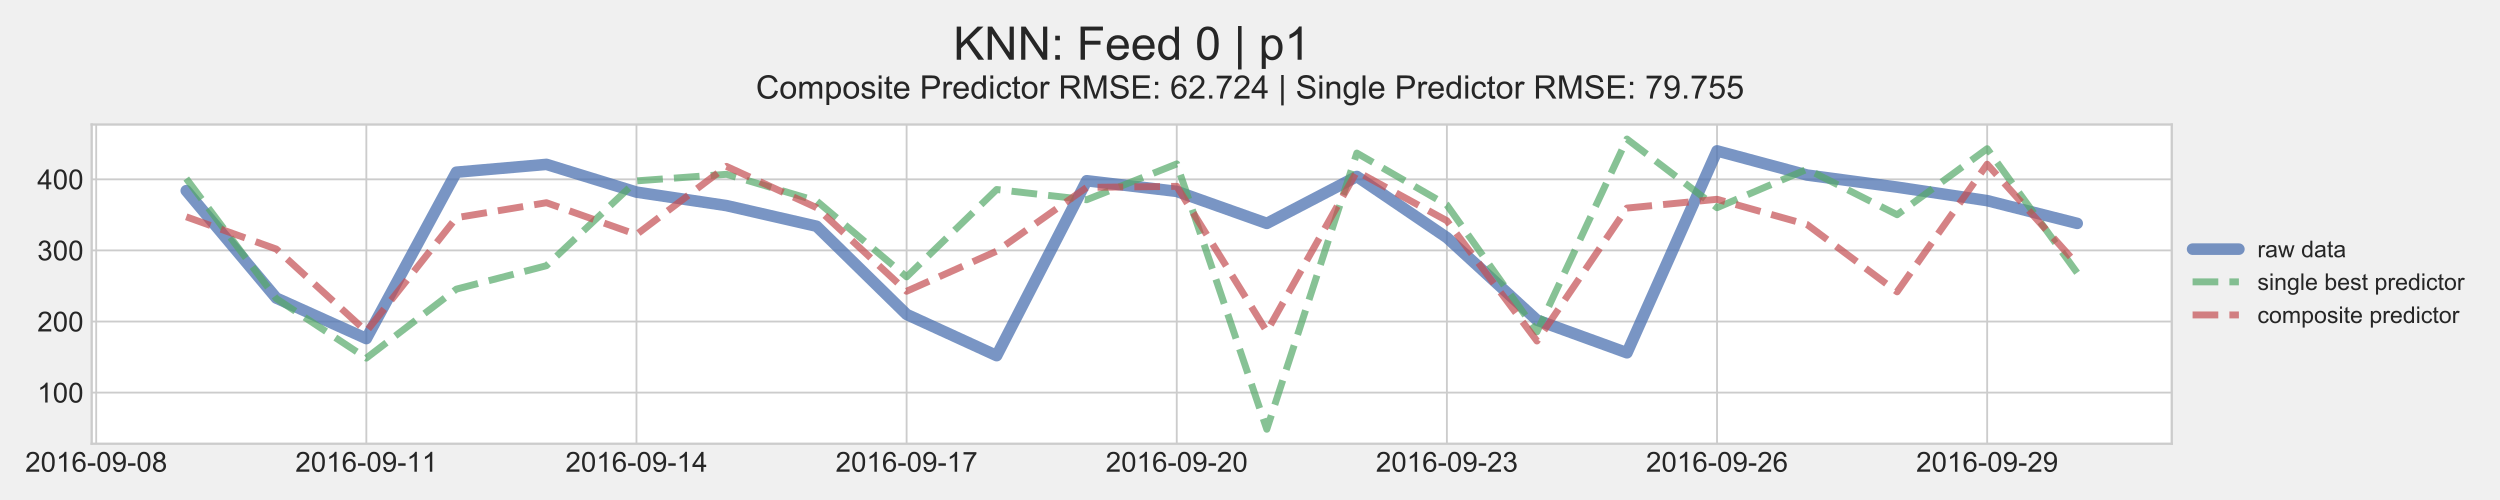
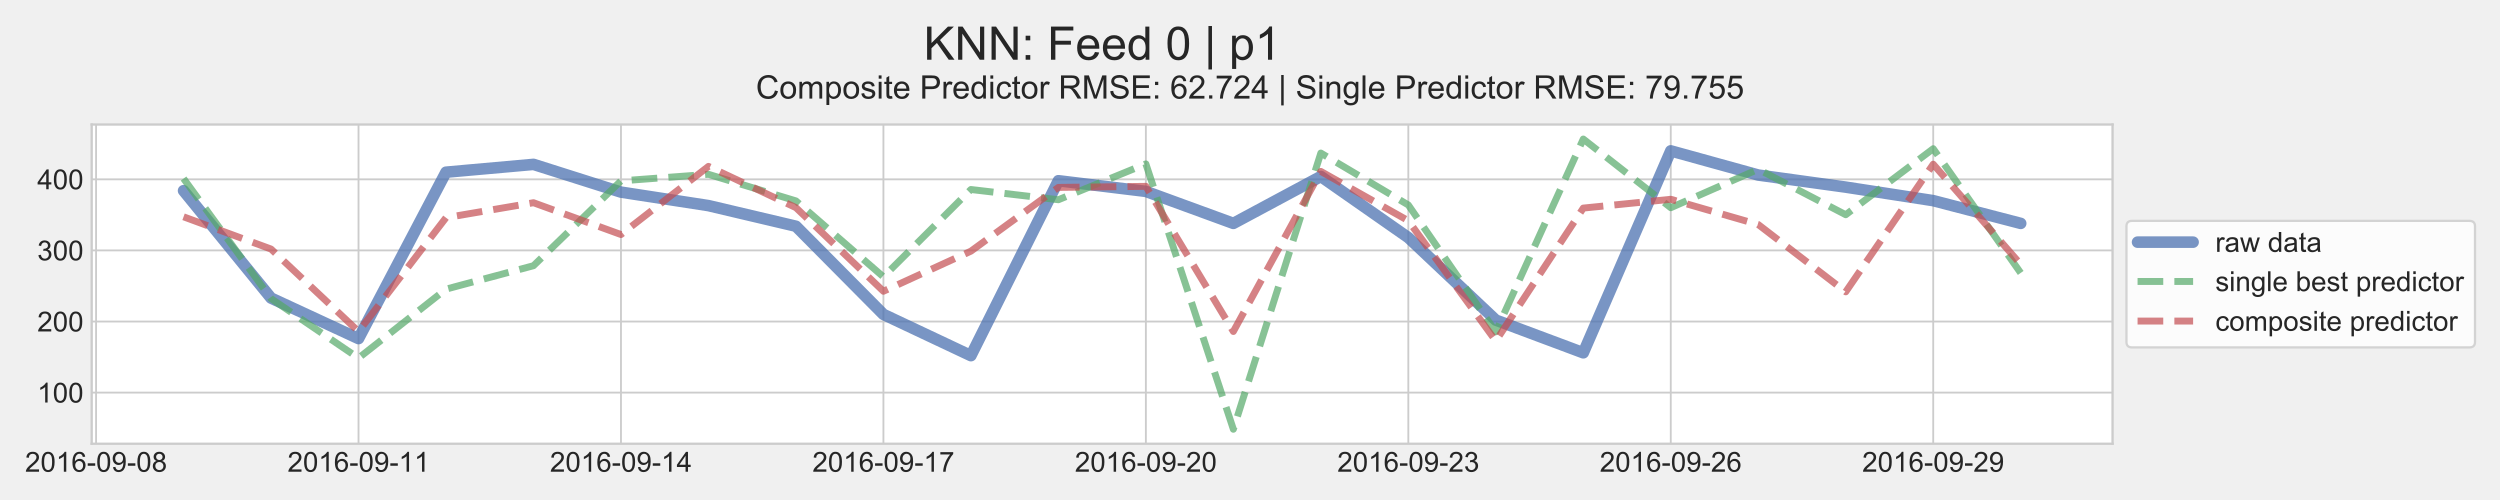
<svg xmlns="http://www.w3.org/2000/svg" xmlns:xlink="http://www.w3.org/1999/xlink" height="216pt" version="1.1" viewBox="0 0 1080 216" width="1080pt">
  <defs>
    <style type="text/css">
*{stroke-linecap:butt;stroke-linejoin:round;}
  </style>
  </defs>
  <g id="figure_1">
    <g id="patch_1">
      <path d="M 0 216  L 1080 216  L 1080 0  L 0 0  z " style="fill:none;" />
    </g>
    <g id="axes_1">
      <g id="patch_2">
-         <path d="M 39.613 191.7  L 938.2 191.7  L 938.2 53.8  L 39.613 53.8  z " style="fill:#ffffff;" />
+         <path d="M 39.613 191.7  L 912.625 191.7  L 912.625 53.8  L 39.613 53.8  z " style="fill:#ffffff;" />
      </g>
      <g id="matplotlib.axis_1">
        <g id="xtick_1">
          <g id="line2d_1">
-             <path clip-path="url(#p8dca00dce0)" d="M 41.558 191.7  L 41.558 53.8  " style="fill:none;stroke:#cccccc;stroke-linecap:round;stroke-width:0.8;" />
+             <path clip-path="url(#p9857a517c1)" d="M 41.503 191.7  L 41.503 53.8  " style="fill:none;stroke:#cccccc;stroke-linecap:round;stroke-width:0.8;" />
          </g>
          <g id="line2d_2" />
          <g id="text_1">
            <defs>
              <path d="M 50.344 8.453  L 50.344 0  L 3.031 0  Q 2.938 3.172 4.047 6.109  Q 5.859 10.938 9.828 15.625  Q 13.812 20.312 21.344 26.469  Q 33.016 36.031 37.109 41.625  Q 41.219 47.219 41.219 52.203  Q 41.219 57.422 37.469 61  Q 33.734 64.594 27.734 64.594  Q 21.391 64.594 17.578 60.781  Q 13.766 56.984 13.719 50.25  L 4.688 51.172  Q 5.609 61.281 11.656 66.578  Q 17.719 71.875 27.938 71.875  Q 38.234 71.875 44.234 66.156  Q 50.25 60.453 50.25 52  Q 50.25 47.703 48.484 43.547  Q 46.734 39.406 42.656 34.812  Q 38.578 30.219 29.109 22.219  Q 21.188 15.578 18.938 13.203  Q 16.703 10.844 15.234 8.453  z " id="ArialMT-32" />
              <path d="M 4.156 35.297  Q 4.156 48 6.766 55.734  Q 9.375 63.484 14.516 67.672  Q 19.672 71.875 27.484 71.875  Q 33.25 71.875 37.594 69.547  Q 41.938 67.234 44.766 62.859  Q 47.609 58.5 49.219 52.219  Q 50.828 45.953 50.828 35.297  Q 50.828 22.703 48.234 14.969  Q 45.656 7.234 40.5 3  Q 35.359 -1.219 27.484 -1.219  Q 17.141 -1.219 11.234 6.203  Q 4.156 15.141 4.156 35.297  z M 13.188 35.297  Q 13.188 17.672 17.312 11.828  Q 21.438 6 27.484 6  Q 33.547 6 37.672 11.859  Q 41.797 17.719 41.797 35.297  Q 41.797 52.984 37.672 58.781  Q 33.547 64.594 27.391 64.594  Q 21.344 64.594 17.719 59.469  Q 13.188 52.938 13.188 35.297  z " id="ArialMT-30" />
              <path d="M 37.25 0  L 28.469 0  L 28.469 56  Q 25.297 52.984 20.141 49.953  Q 14.984 46.922 10.891 45.406  L 10.891 53.906  Q 18.266 57.375 23.781 62.297  Q 29.297 67.234 31.594 71.875  L 37.25 71.875  z " id="ArialMT-31" />
              <path d="M 49.75 54.047  L 41.016 53.375  Q 39.844 58.547 37.703 60.891  Q 34.125 64.656 28.906 64.656  Q 24.703 64.656 21.531 62.312  Q 17.391 59.281 14.984 53.469  Q 12.594 47.656 12.5 36.922  Q 15.672 41.75 20.266 44.094  Q 24.859 46.438 29.891 46.438  Q 38.672 46.438 44.844 39.969  Q 51.031 33.5 51.031 23.25  Q 51.031 16.5 48.125 10.719  Q 45.219 4.938 40.141 1.859  Q 35.062 -1.219 28.609 -1.219  Q 17.625 -1.219 10.688 6.859  Q 3.766 14.938 3.766 33.5  Q 3.766 54.25 11.422 63.672  Q 18.109 71.875 29.438 71.875  Q 37.891 71.875 43.281 67.141  Q 48.688 62.406 49.75 54.047  z M 13.875 23.188  Q 13.875 18.656 15.797 14.5  Q 17.719 10.359 21.188 8.172  Q 24.656 6 28.469 6  Q 34.031 6 38.031 10.484  Q 42.047 14.984 42.047 22.703  Q 42.047 30.125 38.078 34.391  Q 34.125 38.672 28.125 38.672  Q 22.172 38.672 18.016 34.391  Q 13.875 30.125 13.875 23.188  z " id="ArialMT-36" />
              <path d="M 3.172 21.484  L 3.172 30.328  L 30.172 30.328  L 30.172 21.484  z " id="ArialMT-2d" />
              <path d="M 5.469 16.547  L 13.922 17.328  Q 14.984 11.375 18.016 8.688  Q 21.047 6 25.781 6  Q 29.828 6 32.875 7.859  Q 35.938 9.719 37.891 12.812  Q 39.844 15.922 41.156 21.188  Q 42.484 26.469 42.484 31.938  Q 42.484 32.516 42.438 33.688  Q 39.797 29.5 35.234 26.875  Q 30.672 24.266 25.344 24.266  Q 16.453 24.266 10.297 30.703  Q 4.156 37.156 4.156 47.703  Q 4.156 58.594 10.578 65.234  Q 17 71.875 26.656 71.875  Q 33.641 71.875 39.422 68.109  Q 45.219 64.359 48.219 57.391  Q 51.219 50.438 51.219 37.25  Q 51.219 23.531 48.234 15.406  Q 45.266 7.281 39.375 3.031  Q 33.5 -1.219 25.594 -1.219  Q 17.188 -1.219 11.859 3.438  Q 6.547 8.109 5.469 16.547  z M 41.453 48.141  Q 41.453 55.719 37.422 60.156  Q 33.406 64.594 27.734 64.594  Q 21.875 64.594 17.531 59.812  Q 13.188 55.031 13.188 47.406  Q 13.188 40.578 17.312 36.297  Q 21.438 32.031 27.484 32.031  Q 33.594 32.031 37.516 36.297  Q 41.453 40.578 41.453 48.141  z " id="ArialMT-39" />
              <path d="M 17.672 38.812  Q 12.203 40.828 9.562 44.531  Q 6.938 48.25 6.938 53.422  Q 6.938 61.234 12.547 66.547  Q 18.172 71.875 27.484 71.875  Q 36.859 71.875 42.578 66.422  Q 48.297 60.984 48.297 53.172  Q 48.297 48.188 45.672 44.5  Q 43.062 40.828 37.75 38.812  Q 44.344 36.672 47.781 31.875  Q 51.219 27.094 51.219 20.453  Q 51.219 11.281 44.719 5.031  Q 38.234 -1.219 27.641 -1.219  Q 17.047 -1.219 10.547 5.047  Q 4.047 11.328 4.047 20.703  Q 4.047 27.688 7.594 32.391  Q 11.141 37.109 17.672 38.812  z M 15.922 53.719  Q 15.922 48.641 19.188 45.406  Q 22.469 42.188 27.688 42.188  Q 32.766 42.188 36.016 45.375  Q 39.266 48.578 39.266 53.219  Q 39.266 58.062 35.906 61.359  Q 32.562 64.656 27.594 64.656  Q 22.562 64.656 19.234 61.422  Q 15.922 58.203 15.922 53.719  z M 13.094 20.656  Q 13.094 16.891 14.875 13.375  Q 16.656 9.859 20.172 7.922  Q 23.688 6 27.734 6  Q 34.031 6 38.125 10.047  Q 42.234 14.109 42.234 20.359  Q 42.234 26.703 38.016 30.859  Q 33.797 35.016 27.438 35.016  Q 21.234 35.016 17.156 30.906  Q 13.094 26.812 13.094 20.656  z " id="ArialMT-38" />
            </defs>
-             <g style="fill:#262626;" transform="translate(10.87018 203.7894)scale(0.12 -0.12)">
+             <g style="fill:#262626;" transform="translate(10.81482 203.7894)scale(0.12 -0.12)">
              <use xlink:href="#ArialMT-32" />
              <use x="55.615" xlink:href="#ArialMT-30" />
              <use x="111.23" xlink:href="#ArialMT-31" />
              <use x="166.846" xlink:href="#ArialMT-36" />
              <use x="222.461" xlink:href="#ArialMT-2d" />
              <use x="255.762" xlink:href="#ArialMT-30" />
              <use x="311.377" xlink:href="#ArialMT-39" />
              <use x="366.992" xlink:href="#ArialMT-2d" />
              <use x="400.293" xlink:href="#ArialMT-30" />
              <use x="455.908" xlink:href="#ArialMT-38" />
            </g>
          </g>
        </g>
        <g id="xtick_2">
          <g id="line2d_3">
-             <path clip-path="url(#p8dca00dce0)" d="M 158.258 191.7  L 158.258 53.8  " style="fill:none;stroke:#cccccc;stroke-linecap:round;stroke-width:0.8;" />
+             <path clip-path="url(#p9857a517c1)" d="M 154.881 191.7  L 154.881 53.8  " style="fill:none;stroke:#cccccc;stroke-linecap:round;stroke-width:0.8;" />
          </g>
          <g id="line2d_4" />
          <g id="text_2">
-             <g style="fill:#262626;" transform="translate(127.5763 203.7894)scale(0.12 -0.12)">
+             <g style="fill:#262626;" transform="translate(124.1995 203.7894)scale(0.12 -0.12)">
              <use xlink:href="#ArialMT-32" />
              <use x="55.615" xlink:href="#ArialMT-30" />
              <use x="111.23" xlink:href="#ArialMT-31" />
              <use x="166.846" xlink:href="#ArialMT-36" />
              <use x="222.461" xlink:href="#ArialMT-2d" />
              <use x="255.762" xlink:href="#ArialMT-30" />
              <use x="311.377" xlink:href="#ArialMT-39" />
              <use x="366.992" xlink:href="#ArialMT-2d" />
              <use x="400.293" xlink:href="#ArialMT-31" />
              <use x="455.799" xlink:href="#ArialMT-31" />
            </g>
          </g>
        </g>
        <g id="xtick_3">
          <g id="line2d_5">
-             <path clip-path="url(#p8dca00dce0)" d="M 274.957 191.7  L 274.957 53.8  " style="fill:none;stroke:#cccccc;stroke-linecap:round;stroke-width:0.8;" />
+             <path clip-path="url(#p9857a517c1)" d="M 268.259 191.7  L 268.259 53.8  " style="fill:none;stroke:#cccccc;stroke-linecap:round;stroke-width:0.8;" />
          </g>
          <g id="line2d_6" />
          <g id="text_3">
            <defs>
              <path d="M 32.328 0  L 32.328 17.141  L 1.266 17.141  L 1.266 25.203  L 33.938 71.578  L 41.109 71.578  L 41.109 25.203  L 50.781 25.203  L 50.781 17.141  L 41.109 17.141  L 41.109 0  z M 32.328 25.203  L 32.328 57.469  L 9.906 25.203  z " id="ArialMT-34" />
            </defs>
-             <g style="fill:#262626;" transform="translate(244.2693 203.7894)scale(0.12 -0.12)">
+             <g style="fill:#262626;" transform="translate(237.5711 203.7894)scale(0.12 -0.12)">
              <use xlink:href="#ArialMT-32" />
              <use x="55.615" xlink:href="#ArialMT-30" />
              <use x="111.23" xlink:href="#ArialMT-31" />
              <use x="166.846" xlink:href="#ArialMT-36" />
              <use x="222.461" xlink:href="#ArialMT-2d" />
              <use x="255.762" xlink:href="#ArialMT-30" />
              <use x="311.377" xlink:href="#ArialMT-39" />
              <use x="366.992" xlink:href="#ArialMT-2d" />
              <use x="400.293" xlink:href="#ArialMT-31" />
              <use x="455.908" xlink:href="#ArialMT-34" />
            </g>
          </g>
        </g>
        <g id="xtick_4">
          <g id="line2d_7">
-             <path clip-path="url(#p8dca00dce0)" d="M 391.657 191.7  L 391.657 53.8  " style="fill:none;stroke:#cccccc;stroke-linecap:round;stroke-width:0.8;" />
+             <path clip-path="url(#p9857a517c1)" d="M 381.637 191.7  L 381.637 53.8  " style="fill:none;stroke:#cccccc;stroke-linecap:round;stroke-width:0.8;" />
          </g>
          <g id="line2d_8" />
          <g id="text_4">
            <defs>
              <path d="M 4.734 62.203  L 4.734 70.656  L 51.078 70.656  L 51.078 63.812  Q 44.234 56.547 37.516 44.484  Q 30.812 32.422 27.156 19.672  Q 24.516 10.688 23.781 0  L 14.75 0  Q 14.891 8.453 18.062 20.406  Q 21.234 32.375 27.172 43.484  Q 33.109 54.594 39.797 62.203  z " id="ArialMT-37" />
            </defs>
-             <g style="fill:#262626;" transform="translate(360.9689 203.7894)scale(0.12 -0.12)">
+             <g style="fill:#262626;" transform="translate(350.9492 203.7894)scale(0.12 -0.12)">
              <use xlink:href="#ArialMT-32" />
              <use x="55.615" xlink:href="#ArialMT-30" />
              <use x="111.23" xlink:href="#ArialMT-31" />
              <use x="166.846" xlink:href="#ArialMT-36" />
              <use x="222.461" xlink:href="#ArialMT-2d" />
              <use x="255.762" xlink:href="#ArialMT-30" />
              <use x="311.377" xlink:href="#ArialMT-39" />
              <use x="366.992" xlink:href="#ArialMT-2d" />
              <use x="400.293" xlink:href="#ArialMT-31" />
              <use x="455.908" xlink:href="#ArialMT-37" />
            </g>
          </g>
        </g>
        <g id="xtick_5">
          <g id="line2d_9">
-             <path clip-path="url(#p8dca00dce0)" d="M 508.357 191.7  L 508.357 53.8  " style="fill:none;stroke:#cccccc;stroke-linecap:round;stroke-width:0.8;" />
+             <path clip-path="url(#p9857a517c1)" d="M 495.016 191.7  L 495.016 53.8  " style="fill:none;stroke:#cccccc;stroke-linecap:round;stroke-width:0.8;" />
          </g>
          <g id="line2d_10" />
          <g id="text_5">
-             <g style="fill:#262626;" transform="translate(477.6685 203.7894)scale(0.12 -0.12)">
+             <g style="fill:#262626;" transform="translate(464.3274 203.7894)scale(0.12 -0.12)">
              <use xlink:href="#ArialMT-32" />
              <use x="55.615" xlink:href="#ArialMT-30" />
              <use x="111.23" xlink:href="#ArialMT-31" />
              <use x="166.846" xlink:href="#ArialMT-36" />
              <use x="222.461" xlink:href="#ArialMT-2d" />
              <use x="255.762" xlink:href="#ArialMT-30" />
              <use x="311.377" xlink:href="#ArialMT-39" />
              <use x="366.992" xlink:href="#ArialMT-2d" />
              <use x="400.293" xlink:href="#ArialMT-32" />
              <use x="455.908" xlink:href="#ArialMT-30" />
            </g>
          </g>
        </g>
        <g id="xtick_6">
          <g id="line2d_11">
-             <path clip-path="url(#p8dca00dce0)" d="M 625.056 191.7  L 625.056 53.8  " style="fill:none;stroke:#cccccc;stroke-linecap:round;stroke-width:0.8;" />
+             <path clip-path="url(#p9857a517c1)" d="M 608.394 191.7  L 608.394 53.8  " style="fill:none;stroke:#cccccc;stroke-linecap:round;stroke-width:0.8;" />
          </g>
          <g id="line2d_12" />
          <g id="text_6">
            <defs>
              <path d="M 4.203 18.891  L 12.984 20.062  Q 14.5 12.594 18.141 9.297  Q 21.781 6 27 6  Q 33.203 6 37.469 10.297  Q 41.75 14.594 41.75 20.953  Q 41.75 27 37.797 30.922  Q 33.844 34.859 27.734 34.859  Q 25.25 34.859 21.531 33.891  L 22.516 41.609  Q 23.391 41.5 23.922 41.5  Q 29.547 41.5 34.031 44.422  Q 38.531 47.359 38.531 53.469  Q 38.531 58.297 35.25 61.469  Q 31.984 64.656 26.812 64.656  Q 21.688 64.656 18.266 61.422  Q 14.844 58.203 13.875 51.766  L 5.078 53.328  Q 6.688 62.156 12.391 67.016  Q 18.109 71.875 26.609 71.875  Q 32.469 71.875 37.391 69.359  Q 42.328 66.844 44.938 62.5  Q 47.562 58.156 47.562 53.266  Q 47.562 48.641 45.062 44.828  Q 42.578 41.016 37.703 38.766  Q 44.047 37.312 47.562 32.688  Q 51.078 28.078 51.078 21.141  Q 51.078 11.766 44.234 5.25  Q 37.406 -1.266 26.953 -1.266  Q 17.531 -1.266 11.297 4.344  Q 5.078 9.969 4.203 18.891  z " id="ArialMT-33" />
            </defs>
-             <g style="fill:#262626;" transform="translate(594.368 203.7894)scale(0.12 -0.12)">
+             <g style="fill:#262626;" transform="translate(577.7055 203.7894)scale(0.12 -0.12)">
              <use xlink:href="#ArialMT-32" />
              <use x="55.615" xlink:href="#ArialMT-30" />
              <use x="111.23" xlink:href="#ArialMT-31" />
              <use x="166.846" xlink:href="#ArialMT-36" />
              <use x="222.461" xlink:href="#ArialMT-2d" />
              <use x="255.762" xlink:href="#ArialMT-30" />
              <use x="311.377" xlink:href="#ArialMT-39" />
              <use x="366.992" xlink:href="#ArialMT-2d" />
              <use x="400.293" xlink:href="#ArialMT-32" />
              <use x="455.908" xlink:href="#ArialMT-33" />
            </g>
          </g>
        </g>
        <g id="xtick_7">
          <g id="line2d_13">
-             <path clip-path="url(#p8dca00dce0)" d="M 741.756 191.7  L 741.756 53.8  " style="fill:none;stroke:#cccccc;stroke-linecap:round;stroke-width:0.8;" />
+             <path clip-path="url(#p9857a517c1)" d="M 721.772 191.7  L 721.772 53.8  " style="fill:none;stroke:#cccccc;stroke-linecap:round;stroke-width:0.8;" />
          </g>
          <g id="line2d_14" />
          <g id="text_7">
-             <g style="fill:#262626;" transform="translate(711.0676 203.7894)scale(0.12 -0.12)">
+             <g style="fill:#262626;" transform="translate(691.0837 203.7894)scale(0.12 -0.12)">
              <use xlink:href="#ArialMT-32" />
              <use x="55.615" xlink:href="#ArialMT-30" />
              <use x="111.23" xlink:href="#ArialMT-31" />
              <use x="166.846" xlink:href="#ArialMT-36" />
              <use x="222.461" xlink:href="#ArialMT-2d" />
              <use x="255.762" xlink:href="#ArialMT-30" />
              <use x="311.377" xlink:href="#ArialMT-39" />
              <use x="366.992" xlink:href="#ArialMT-2d" />
              <use x="400.293" xlink:href="#ArialMT-32" />
              <use x="455.908" xlink:href="#ArialMT-36" />
            </g>
          </g>
        </g>
        <g id="xtick_8">
          <g id="line2d_15">
-             <path clip-path="url(#p8dca00dce0)" d="M 858.455 191.7  L 858.455 53.8  " style="fill:none;stroke:#cccccc;stroke-linecap:round;stroke-width:0.8;" />
+             <path clip-path="url(#p9857a517c1)" d="M 835.15 191.7  L 835.15 53.8  " style="fill:none;stroke:#cccccc;stroke-linecap:round;stroke-width:0.8;" />
          </g>
          <g id="line2d_16" />
          <g id="text_8">
-             <g style="fill:#262626;" transform="translate(827.7672 203.7894)scale(0.12 -0.12)">
+             <g style="fill:#262626;" transform="translate(804.4618 203.7894)scale(0.12 -0.12)">
              <use xlink:href="#ArialMT-32" />
              <use x="55.615" xlink:href="#ArialMT-30" />
              <use x="111.23" xlink:href="#ArialMT-31" />
              <use x="166.846" xlink:href="#ArialMT-36" />
              <use x="222.461" xlink:href="#ArialMT-2d" />
              <use x="255.762" xlink:href="#ArialMT-30" />
              <use x="311.377" xlink:href="#ArialMT-39" />
              <use x="366.992" xlink:href="#ArialMT-2d" />
              <use x="400.293" xlink:href="#ArialMT-32" />
              <use x="455.908" xlink:href="#ArialMT-39" />
            </g>
          </g>
        </g>
      </g>
      <g id="matplotlib.axis_2">
        <g id="ytick_1">
          <g id="line2d_17">
-             <path clip-path="url(#p8dca00dce0)" d="M 39.613 169.611  L 938.2 169.611  " style="fill:none;stroke:#cccccc;stroke-linecap:round;stroke-width:0.8;" />
+             <path clip-path="url(#p9857a517c1)" d="M 39.613 169.611  L 912.625 169.611  " style="fill:none;stroke:#cccccc;stroke-linecap:round;stroke-width:0.8;" />
          </g>
          <g id="line2d_18" />
          <g id="text_9">
            <g style="fill:#262626;" transform="translate(16.09394 173.906)scale(0.12 -0.12)">
              <use xlink:href="#ArialMT-31" />
              <use x="55.615" xlink:href="#ArialMT-30" />
              <use x="111.23" xlink:href="#ArialMT-30" />
            </g>
          </g>
        </g>
        <g id="ytick_2">
          <g id="line2d_19">
-             <path clip-path="url(#p8dca00dce0)" d="M 39.613 138.895  L 938.2 138.895  " style="fill:none;stroke:#cccccc;stroke-linecap:round;stroke-width:0.8;" />
+             <path clip-path="url(#p9857a517c1)" d="M 39.613 138.895  L 912.625 138.895  " style="fill:none;stroke:#cccccc;stroke-linecap:round;stroke-width:0.8;" />
          </g>
          <g id="line2d_20" />
          <g id="text_10">
            <g style="fill:#262626;" transform="translate(16.09394 143.1896)scale(0.12 -0.12)">
              <use xlink:href="#ArialMT-32" />
              <use x="55.615" xlink:href="#ArialMT-30" />
              <use x="111.23" xlink:href="#ArialMT-30" />
            </g>
          </g>
        </g>
        <g id="ytick_3">
          <g id="line2d_21">
-             <path clip-path="url(#p8dca00dce0)" d="M 39.613 108.178  L 938.2 108.178  " style="fill:none;stroke:#cccccc;stroke-linecap:round;stroke-width:0.8;" />
+             <path clip-path="url(#p9857a517c1)" d="M 39.613 108.178  L 912.625 108.178  " style="fill:none;stroke:#cccccc;stroke-linecap:round;stroke-width:0.8;" />
          </g>
          <g id="line2d_22" />
          <g id="text_11">
            <g style="fill:#262626;" transform="translate(16.09394 112.4731)scale(0.12 -0.12)">
              <use xlink:href="#ArialMT-33" />
              <use x="55.615" xlink:href="#ArialMT-30" />
              <use x="111.23" xlink:href="#ArialMT-30" />
            </g>
          </g>
        </g>
        <g id="ytick_4">
          <g id="line2d_23">
-             <path clip-path="url(#p8dca00dce0)" d="M 39.613 77.462  L 938.2 77.462  " style="fill:none;stroke:#cccccc;stroke-linecap:round;stroke-width:0.8;" />
+             <path clip-path="url(#p9857a517c1)" d="M 39.613 77.462  L 912.625 77.462  " style="fill:none;stroke:#cccccc;stroke-linecap:round;stroke-width:0.8;" />
          </g>
          <g id="line2d_24" />
          <g id="text_12">
            <g style="fill:#262626;" transform="translate(16.09394 81.7566)scale(0.12 -0.12)">
              <use xlink:href="#ArialMT-34" />
              <use x="55.615" xlink:href="#ArialMT-30" />
              <use x="111.23" xlink:href="#ArialMT-30" />
            </g>
          </g>
        </g>
      </g>
      <g id="line2d_25">
-         <path clip-path="url(#p8dca00dce0)" d="M 80.458 82.377  L 119.358 128.758  L 158.258 146.267  L 197.158 74.39  L 236.058 71.011  L 274.957 82.991  L 313.857 88.827  L 352.757 97.735  L 391.657 135.823  L 430.557 153.639  L 469.457 78.076  L 508.357 82.684  L 547.256 96.506  L 586.156 76.233  L 625.056 102.649  L 663.956 138.281  L 702.856 152.41  L 741.756 65.175  L 780.656 75.619  L 819.555 80.841  L 858.455 86.677  L 897.355 96.506  " style="fill:none;stroke:#4c72b0;stroke-linecap:round;stroke-opacity:0.75;stroke-width:5;" />
+         <path clip-path="url(#p9857a517c1)" d="M 79.296 82.377  L 117.088 128.758  L 154.881 146.267  L 192.674 74.39  L 230.467 71.011  L 268.259 82.991  L 306.052 88.827  L 343.845 97.735  L 381.637 135.823  L 419.43 153.639  L 457.223 78.076  L 495.016 82.684  L 532.808 96.506  L 570.601 76.233  L 608.394 102.649  L 646.186 138.281  L 683.979 152.41  L 721.772 65.175  L 759.565 75.619  L 797.357 80.841  L 835.15 86.677  L 872.943 96.506  " style="fill:none;stroke:#4c72b0;stroke-linecap:round;stroke-opacity:0.75;stroke-width:5;" />
      </g>
      <g id="line2d_26">
-         <path clip-path="url(#p8dca00dce0)" d="M 80.458 77.138  L 119.358 128.997  L 158.258 154.698  L 197.158 124.907  L 236.058 114.784  L 274.957 78.141  L 313.857 75.299  L 352.757 86.79  L 391.657 119.594  L 430.557 81.864  L 469.457 86.288  L 508.357 70.816  L 547.256 185.432  L 586.156 66.126  L 625.056 88.55  L 663.956 143.335  L 702.856 60.068  L 741.756 89.731  L 780.656 73.112  L 819.555 92.763  L 858.455 64.242  L 897.355 117.907  " style="fill:none;stroke:#55a868;stroke-dasharray:11.1,4.8;stroke-dashoffset:0;stroke-opacity:0.7;stroke-width:3;" />
+         <path clip-path="url(#p9857a517c1)" d="M 79.296 77.138  L 117.088 128.997  L 154.881 154.698  L 192.674 124.907  L 230.467 114.784  L 268.259 78.141  L 306.052 75.299  L 343.845 86.79  L 381.637 119.594  L 419.43 81.864  L 457.223 86.288  L 495.016 70.816  L 532.808 185.432  L 570.601 66.126  L 608.394 88.55  L 646.186 143.335  L 683.979 60.068  L 721.772 89.731  L 759.565 73.112  L 797.357 92.763  L 835.15 64.242  L 872.943 117.907  " style="fill:none;stroke:#55a868;stroke-dasharray:11.1,4.8;stroke-dashoffset:0;stroke-opacity:0.7;stroke-width:3;" />
      </g>
      <g id="line2d_27">
-         <path clip-path="url(#p8dca00dce0)" d="M 80.458 93.659  L 119.358 107.591  L 158.258 143.197  L 197.158 94.036  L 236.058 87.574  L 274.957 101.315  L 313.857 71.885  L 352.757 89.705  L 391.657 125.82  L 430.557 108.502  L 469.457 80.959  L 508.357 80.504  L 547.256 143.198  L 586.156 74.058  L 625.056 95.357  L 663.956 147.305  L 702.856 89.895  L 741.756 86.089  L 780.656 97.001  L 819.555 126.063  L 858.455 70.943  L 897.355 114.192  " style="fill:none;stroke:#c44e52;stroke-dasharray:11.1,4.8;stroke-dashoffset:0;stroke-opacity:0.7;stroke-width:3;" />
+         <path clip-path="url(#p9857a517c1)" d="M 79.296 93.659  L 117.088 107.591  L 154.881 143.197  L 192.674 94.036  L 230.467 87.574  L 268.259 101.315  L 306.052 71.885  L 343.845 89.705  L 381.637 125.82  L 419.43 108.502  L 457.223 80.959  L 495.016 80.504  L 532.808 143.198  L 570.601 74.058  L 608.394 95.357  L 646.186 147.305  L 683.979 89.895  L 721.772 86.089  L 759.565 97.001  L 797.357 126.063  L 835.15 70.943  L 872.943 114.192  " style="fill:none;stroke:#c44e52;stroke-dasharray:11.1,4.8;stroke-dashoffset:0;stroke-opacity:0.7;stroke-width:3;" />
      </g>
      <g id="patch_3">
        <path d="M 39.613 191.7  L 39.613 53.8  " style="fill:none;stroke:#cccccc;stroke-linecap:square;stroke-linejoin:miter;" />
      </g>
      <g id="patch_4">
-         <path d="M 938.2 191.7  L 938.2 53.8  " style="fill:none;stroke:#cccccc;stroke-linecap:square;stroke-linejoin:miter;" />
+         <path d="M 912.625 191.7  L 912.625 53.8  " style="fill:none;stroke:#cccccc;stroke-linecap:square;stroke-linejoin:miter;" />
      </g>
      <g id="patch_5">
-         <path d="M 39.613 191.7  L 938.2 191.7  " style="fill:none;stroke:#cccccc;stroke-linecap:square;stroke-linejoin:miter;" />
+         <path d="M 39.613 191.7  L 912.625 191.7  " style="fill:none;stroke:#cccccc;stroke-linecap:square;stroke-linejoin:miter;" />
      </g>
      <g id="patch_6">
-         <path d="M 39.613 53.8  L 938.2 53.8  " style="fill:none;stroke:#cccccc;stroke-linecap:square;stroke-linejoin:miter;" />
+         <path d="M 39.613 53.8  L 912.625 53.8  " style="fill:none;stroke:#cccccc;stroke-linecap:square;stroke-linejoin:miter;" />
      </g>
      <g id="text_13">
        <defs>
          <path d="M 7.328 0  L 7.328 71.578  L 16.797 71.578  L 16.797 36.078  L 52.344 71.578  L 65.188 71.578  L 35.156 42.578  L 66.5 0  L 54 0  L 28.516 36.234  L 16.797 24.812  L 16.797 0  z " id="ArialMT-4b" />
          <path d="M 7.625 0  L 7.625 71.578  L 17.328 71.578  L 54.938 15.375  L 54.938 71.578  L 64.016 71.578  L 64.016 0  L 54.297 0  L 16.703 56.25  L 16.703 0  z " id="ArialMT-4e" />
          <path d="M 9.031 41.844  L 9.031 51.859  L 19.047 51.859  L 19.047 41.844  z M 9.031 0  L 9.031 10.016  L 19.047 10.016  L 19.047 0  z " id="ArialMT-3a" />
          <path id="ArialMT-20" />
          <path d="M 8.203 0  L 8.203 71.578  L 56.5 71.578  L 56.5 63.141  L 17.672 63.141  L 17.672 40.969  L 51.266 40.969  L 51.266 32.516  L 17.672 32.516  L 17.672 0  z " id="ArialMT-46" />
          <path d="M 42.094 16.703  L 51.172 15.578  Q 49.031 7.625 43.219 3.219  Q 37.406 -1.172 28.375 -1.172  Q 17 -1.172 10.328 5.828  Q 3.656 12.844 3.656 25.484  Q 3.656 38.578 10.391 45.797  Q 17.141 53.031 27.875 53.031  Q 38.281 53.031 44.875 45.953  Q 51.469 38.875 51.469 26.031  Q 51.469 25.25 51.422 23.688  L 12.75 23.688  Q 13.234 15.141 17.578 10.594  Q 21.922 6.062 28.422 6.062  Q 33.25 6.062 36.672 8.594  Q 40.094 11.141 42.094 16.703  z M 13.234 30.906  L 42.188 30.906  Q 41.609 37.453 38.875 40.719  Q 34.672 45.797 27.984 45.797  Q 21.922 45.797 17.797 41.75  Q 13.672 37.703 13.234 30.906  z " id="ArialMT-65" />
          <path d="M 40.234 0  L 40.234 6.547  Q 35.297 -1.172 25.734 -1.172  Q 19.531 -1.172 14.328 2.25  Q 9.125 5.672 6.266 11.797  Q 3.422 17.922 3.422 25.875  Q 3.422 33.641 6 39.969  Q 8.594 46.297 13.766 49.656  Q 18.953 53.031 25.344 53.031  Q 30.031 53.031 33.688 51.047  Q 37.359 49.078 39.656 45.906  L 39.656 71.578  L 48.391 71.578  L 48.391 0  z M 12.453 25.875  Q 12.453 15.922 16.641 10.984  Q 20.844 6.062 26.562 6.062  Q 32.328 6.062 36.344 10.766  Q 40.375 15.484 40.375 25.141  Q 40.375 35.797 36.266 40.766  Q 32.172 45.75 26.172 45.75  Q 20.312 45.75 16.375 40.969  Q 12.453 36.188 12.453 25.875  z " id="ArialMT-64" />
          <path d="M 9.188 -21.047  L 9.188 72.797  L 16.844 72.797  L 16.844 -21.047  z " id="ArialMT-7c" />
          <path d="M 6.594 -19.875  L 6.594 51.859  L 14.594 51.859  L 14.594 45.125  Q 17.438 49.078 21 51.047  Q 24.562 53.031 29.641 53.031  Q 36.281 53.031 41.359 49.609  Q 46.438 46.188 49.016 39.953  Q 51.609 33.734 51.609 26.312  Q 51.609 18.359 48.75 11.984  Q 45.906 5.609 40.453 2.219  Q 35.016 -1.172 29 -1.172  Q 24.609 -1.172 21.109 0.688  Q 17.625 2.547 15.375 5.375  L 15.375 -19.875  z M 14.547 25.641  Q 14.547 15.625 18.594 10.844  Q 22.656 6.062 28.422 6.062  Q 34.281 6.062 38.453 11.016  Q 42.625 15.969 42.625 26.375  Q 42.625 36.281 38.547 41.203  Q 34.469 46.141 28.812 46.141  Q 23.188 46.141 18.859 40.891  Q 14.547 35.641 14.547 25.641  z " id="ArialMT-70" />
        </defs>
-         <g style="fill:#262626;" transform="translate(411.8301 25.8)scale(0.2 -0.2)">
+         <g style="fill:#262626;" transform="translate(399.0426 25.8)scale(0.2 -0.2)">
          <use xlink:href="#ArialMT-4b" />
          <use x="66.699" xlink:href="#ArialMT-4e" />
          <use x="138.916" xlink:href="#ArialMT-4e" />
          <use x="211.133" xlink:href="#ArialMT-3a" />
          <use x="238.916" xlink:href="#ArialMT-20" />
          <use x="266.699" xlink:href="#ArialMT-46" />
          <use x="327.783" xlink:href="#ArialMT-65" />
          <use x="383.398" xlink:href="#ArialMT-65" />
          <use x="439.014" xlink:href="#ArialMT-64" />
          <use x="494.629" xlink:href="#ArialMT-20" />
          <use x="522.412" xlink:href="#ArialMT-30" />
          <use x="578.027" xlink:href="#ArialMT-20" />
          <use x="605.811" xlink:href="#ArialMT-7c" />
          <use x="631.787" xlink:href="#ArialMT-20" />
          <use x="659.57" xlink:href="#ArialMT-70" />
          <use x="715.186" xlink:href="#ArialMT-31" />
        </g>
      </g>
      <g id="legend_1">
+         <g id="patch_7">
+           <path d="M 921.025 150.082  L 1066.808 150.082  Q 1069.208 150.082 1069.208 147.682  L 1069.208 97.818  Q 1069.208 95.418 1066.808 95.418  L 921.025 95.418  Q 918.625 95.418 918.625 97.818  L 918.625 147.682  Q 918.625 150.082 921.025 150.082  z " style="fill:#ffffff;opacity:0.8;stroke:#cccccc;stroke-linejoin:miter;" />
+         </g>
        <g id="line2d_28">
-           <path d="M 947.2 107.631  L 967.2 107.631  " style="fill:none;stroke:#4c72b0;stroke-linecap:round;stroke-opacity:0.75;stroke-width:5;" />
+           <path d="M 923.425 104.608  L 947.425 104.608  " style="fill:none;stroke:#4c72b0;stroke-linecap:round;stroke-opacity:0.75;stroke-width:5;" />
        </g>
        <g id="line2d_29" />
        <g id="text_14">
          <defs>
            <path d="M 6.5 0  L 6.5 51.859  L 14.406 51.859  L 14.406 44  Q 17.438 49.516 20 51.266  Q 22.562 53.031 25.641 53.031  Q 30.078 53.031 34.672 50.203  L 31.641 42.047  Q 28.422 43.953 25.203 43.953  Q 22.312 43.953 20.016 42.219  Q 17.719 40.484 16.75 37.406  Q 15.281 32.719 15.281 27.156  L 15.281 0  z " id="ArialMT-72" />
            <path d="M 40.438 6.391  Q 35.547 2.25 31.031 0.531  Q 26.516 -1.172 21.344 -1.172  Q 12.797 -1.172 8.203 3  Q 3.609 7.172 3.609 13.672  Q 3.609 17.484 5.344 20.625  Q 7.078 23.781 9.891 25.688  Q 12.703 27.594 16.219 28.562  Q 18.797 29.25 24.031 29.891  Q 34.672 31.156 39.703 32.906  Q 39.75 34.719 39.75 35.203  Q 39.75 40.578 37.25 42.781  Q 33.891 45.75 27.25 45.75  Q 21.047 45.75 18.094 43.578  Q 15.141 41.406 13.719 35.891  L 5.125 37.062  Q 6.297 42.578 8.984 45.969  Q 11.672 49.359 16.75 51.188  Q 21.828 53.031 28.516 53.031  Q 35.156 53.031 39.297 51.469  Q 43.453 49.906 45.406 47.531  Q 47.359 45.172 48.141 41.547  Q 48.578 39.312 48.578 33.453  L 48.578 21.734  Q 48.578 9.469 49.141 6.219  Q 49.703 2.984 51.375 0  L 42.188 0  Q 40.828 2.734 40.438 6.391  z M 39.703 26.031  Q 34.906 24.078 25.344 22.703  Q 19.922 21.922 17.672 20.938  Q 15.438 19.969 14.203 18.094  Q 12.984 16.219 12.984 13.922  Q 12.984 10.406 15.641 8.062  Q 18.312 5.719 23.438 5.719  Q 28.516 5.719 32.469 7.938  Q 36.422 10.156 38.281 14.016  Q 39.703 17 39.703 22.797  z " id="ArialMT-61" />
            <path d="M 16.156 0  L 0.297 51.859  L 9.375 51.859  L 17.625 21.922  L 20.703 10.797  Q 20.906 11.625 23.391 21.484  L 31.641 51.859  L 40.672 51.859  L 48.438 21.781  L 51.031 11.859  L 54 21.875  L 62.891 51.859  L 71.438 51.859  L 55.219 0  L 46.094 0  L 37.844 31.062  L 35.844 39.891  L 25.344 0  z " id="ArialMT-77" />
            <path d="M 25.781 7.859  L 27.047 0.094  Q 23.344 -0.688 20.406 -0.688  Q 15.625 -0.688 12.984 0.828  Q 10.359 2.344 9.281 4.812  Q 8.203 7.281 8.203 15.188  L 8.203 45.016  L 1.766 45.016  L 1.766 51.859  L 8.203 51.859  L 8.203 64.703  L 16.938 69.969  L 16.938 51.859  L 25.781 51.859  L 25.781 45.016  L 16.938 45.016  L 16.938 14.703  Q 16.938 10.938 17.406 9.859  Q 17.875 8.797 18.922 8.156  Q 19.969 7.516 21.922 7.516  Q 23.391 7.516 25.781 7.859  z " id="ArialMT-74" />
          </defs>
-           <g style="fill:#262626;" transform="translate(975.2 111.1312)scale(0.1 -0.1)">
+           <g style="fill:#262626;" transform="translate(957.025 108.8075)scale(0.12 -0.12)">
            <use xlink:href="#ArialMT-72" />
            <use x="33.301" xlink:href="#ArialMT-61" />
            <use x="88.916" xlink:href="#ArialMT-77" />
            <use x="161.133" xlink:href="#ArialMT-20" />
            <use x="188.916" xlink:href="#ArialMT-64" />
            <use x="244.531" xlink:href="#ArialMT-61" />
            <use x="300.146" xlink:href="#ArialMT-74" />
            <use x="327.93" xlink:href="#ArialMT-61" />
          </g>
        </g>
        <g id="line2d_30">
-           <path d="M 947.2 121.777  L 967.2 121.777  " style="fill:none;stroke:#55a868;stroke-dasharray:11.1,4.8;stroke-dashoffset:0;stroke-opacity:0.7;stroke-width:3;" />
+           <path d="M 923.425 121.582  L 947.425 121.582  " style="fill:none;stroke:#55a868;stroke-dasharray:11.1,4.8;stroke-dashoffset:0;stroke-opacity:0.7;stroke-width:3;" />
        </g>
        <g id="line2d_31" />
        <g id="text_15">
          <defs>
            <path d="M 3.078 15.484  L 11.766 16.844  Q 12.5 11.625 15.844 8.844  Q 19.188 6.062 25.203 6.062  Q 31.25 6.062 34.172 8.516  Q 37.109 10.984 37.109 14.312  Q 37.109 17.281 34.516 19  Q 32.719 20.172 25.531 21.969  Q 15.875 24.422 12.141 26.203  Q 8.406 27.984 6.469 31.125  Q 4.547 34.281 4.547 38.094  Q 4.547 41.547 6.125 44.5  Q 7.719 47.469 10.453 49.422  Q 12.5 50.922 16.031 51.969  Q 19.578 53.031 23.641 53.031  Q 29.734 53.031 34.344 51.266  Q 38.969 49.516 41.156 46.5  Q 43.359 43.5 44.188 38.484  L 35.594 37.312  Q 35.016 41.312 32.203 43.547  Q 29.391 45.797 24.266 45.797  Q 18.219 45.797 15.625 43.797  Q 13.031 41.797 13.031 39.109  Q 13.031 37.406 14.109 36.031  Q 15.188 34.625 17.484 33.688  Q 18.797 33.203 25.25 31.453  Q 34.578 28.953 38.25 27.359  Q 41.938 25.781 44.031 22.75  Q 46.141 19.734 46.141 15.234  Q 46.141 10.844 43.578 6.953  Q 41.016 3.078 36.172 0.953  Q 31.344 -1.172 25.25 -1.172  Q 15.141 -1.172 9.844 3.031  Q 4.547 7.234 3.078 15.484  z " id="ArialMT-73" />
            <path d="M 6.641 61.469  L 6.641 71.578  L 15.438 71.578  L 15.438 61.469  z M 6.641 0  L 6.641 51.859  L 15.438 51.859  L 15.438 0  z " id="ArialMT-69" />
            <path d="M 6.594 0  L 6.594 51.859  L 14.5 51.859  L 14.5 44.484  Q 20.219 53.031 31 53.031  Q 35.688 53.031 39.625 51.344  Q 43.562 49.656 45.516 46.922  Q 47.469 44.188 48.25 40.438  Q 48.734 37.984 48.734 31.891  L 48.734 0  L 39.938 0  L 39.938 31.547  Q 39.938 36.922 38.906 39.578  Q 37.891 42.234 35.281 43.812  Q 32.672 45.406 29.156 45.406  Q 23.531 45.406 19.453 41.844  Q 15.375 38.281 15.375 28.328  L 15.375 0  z " id="ArialMT-6e" />
            <path d="M 4.984 -4.297  L 13.531 -5.562  Q 14.062 -9.516 16.5 -11.328  Q 19.781 -13.766 25.438 -13.766  Q 31.547 -13.766 34.859 -11.328  Q 38.188 -8.891 39.359 -4.5  Q 40.047 -1.812 39.984 6.781  Q 34.234 0 25.641 0  Q 14.938 0 9.078 7.719  Q 3.219 15.438 3.219 26.219  Q 3.219 33.641 5.906 39.906  Q 8.594 46.188 13.688 49.609  Q 18.797 53.031 25.688 53.031  Q 34.859 53.031 40.828 45.609  L 40.828 51.859  L 48.922 51.859  L 48.922 7.031  Q 48.922 -5.078 46.453 -10.125  Q 44 -15.188 38.641 -18.109  Q 33.297 -21.047 25.484 -21.047  Q 16.219 -21.047 10.5 -16.875  Q 4.781 -12.703 4.984 -4.297  z M 12.25 26.859  Q 12.25 16.656 16.297 11.969  Q 20.359 7.281 26.469 7.281  Q 32.516 7.281 36.609 11.938  Q 40.719 16.609 40.719 26.562  Q 40.719 36.078 36.5 40.906  Q 32.281 45.75 26.312 45.75  Q 20.453 45.75 16.344 40.984  Q 12.25 36.234 12.25 26.859  z " id="ArialMT-67" />
            <path d="M 6.391 0  L 6.391 71.578  L 15.188 71.578  L 15.188 0  z " id="ArialMT-6c" />
            <path d="M 14.703 0  L 6.547 0  L 6.547 71.578  L 15.328 71.578  L 15.328 46.047  Q 20.906 53.031 29.547 53.031  Q 34.328 53.031 38.594 51.094  Q 42.875 49.172 45.625 45.672  Q 48.391 42.188 49.953 37.25  Q 51.516 32.328 51.516 26.703  Q 51.516 13.375 44.922 6.094  Q 38.328 -1.172 29.109 -1.172  Q 19.922 -1.172 14.703 6.5  z M 14.594 26.312  Q 14.594 17 17.141 12.844  Q 21.297 6.062 28.375 6.062  Q 34.125 6.062 38.328 11.062  Q 42.531 16.062 42.531 25.984  Q 42.531 36.141 38.5 40.969  Q 34.469 45.797 28.766 45.797  Q 23 45.797 18.797 40.797  Q 14.594 35.797 14.594 26.312  z " id="ArialMT-62" />
            <path d="M 40.438 19  L 49.078 17.875  Q 47.656 8.938 41.812 3.875  Q 35.984 -1.172 27.484 -1.172  Q 16.844 -1.172 10.375 5.781  Q 3.906 12.75 3.906 25.734  Q 3.906 34.125 6.688 40.422  Q 9.469 46.734 15.156 49.875  Q 20.844 53.031 27.547 53.031  Q 35.984 53.031 41.359 48.75  Q 46.734 44.484 48.25 36.625  L 39.703 35.297  Q 38.484 40.531 35.375 43.156  Q 32.281 45.797 27.875 45.797  Q 21.234 45.797 17.078 41.031  Q 12.938 36.281 12.938 25.984  Q 12.938 15.531 16.938 10.797  Q 20.953 6.062 27.391 6.062  Q 32.562 6.062 36.031 9.234  Q 39.5 12.406 40.438 19  z " id="ArialMT-63" />
            <path d="M 3.328 25.922  Q 3.328 40.328 11.328 47.266  Q 18.016 53.031 27.641 53.031  Q 38.328 53.031 45.109 46.016  Q 51.906 39.016 51.906 26.656  Q 51.906 16.656 48.906 10.906  Q 45.906 5.172 40.156 2  Q 34.422 -1.172 27.641 -1.172  Q 16.75 -1.172 10.031 5.812  Q 3.328 12.797 3.328 25.922  z M 12.359 25.922  Q 12.359 15.969 16.703 11.016  Q 21.047 6.062 27.641 6.062  Q 34.188 6.062 38.531 11.031  Q 42.875 16.016 42.875 26.219  Q 42.875 35.844 38.5 40.797  Q 34.125 45.75 27.641 45.75  Q 21.047 45.75 16.703 40.812  Q 12.359 35.891 12.359 25.922  z " id="ArialMT-6f" />
          </defs>
-           <g style="fill:#262626;" transform="translate(975.2 125.2766)scale(0.1 -0.1)">
+           <g style="fill:#262626;" transform="translate(957.025 125.7819)scale(0.12 -0.12)">
            <use xlink:href="#ArialMT-73" />
            <use x="50" xlink:href="#ArialMT-69" />
            <use x="72.217" xlink:href="#ArialMT-6e" />
            <use x="127.832" xlink:href="#ArialMT-67" />
            <use x="183.447" xlink:href="#ArialMT-6c" />
            <use x="205.664" xlink:href="#ArialMT-65" />
            <use x="261.279" xlink:href="#ArialMT-20" />
            <use x="289.062" xlink:href="#ArialMT-62" />
            <use x="344.678" xlink:href="#ArialMT-65" />
            <use x="400.293" xlink:href="#ArialMT-73" />
            <use x="450.293" xlink:href="#ArialMT-74" />
            <use x="478.076" xlink:href="#ArialMT-20" />
            <use x="505.859" xlink:href="#ArialMT-70" />
            <use x="561.475" xlink:href="#ArialMT-72" />
            <use x="594.775" xlink:href="#ArialMT-65" />
            <use x="650.391" xlink:href="#ArialMT-64" />
            <use x="706.006" xlink:href="#ArialMT-69" />
            <use x="728.223" xlink:href="#ArialMT-63" />
            <use x="778.223" xlink:href="#ArialMT-74" />
            <use x="806.006" xlink:href="#ArialMT-6f" />
            <use x="861.621" xlink:href="#ArialMT-72" />
          </g>
        </g>
        <g id="line2d_32">
-           <path d="M 947.2 136.039  L 967.2 136.039  " style="fill:none;stroke:#c44e52;stroke-dasharray:11.1,4.8;stroke-dashoffset:0;stroke-opacity:0.7;stroke-width:3;" />
+           <path d="M 923.425 138.697  L 947.425 138.697  " style="fill:none;stroke:#c44e52;stroke-dasharray:11.1,4.8;stroke-dashoffset:0;stroke-opacity:0.7;stroke-width:3;" />
        </g>
        <g id="line2d_33" />
        <g id="text_16">
          <defs>
            <path d="M 6.594 0  L 6.594 51.859  L 14.453 51.859  L 14.453 44.578  Q 16.891 48.391 20.938 50.703  Q 25 53.031 30.172 53.031  Q 35.938 53.031 39.625 50.641  Q 43.312 48.25 44.828 43.953  Q 50.984 53.031 60.844 53.031  Q 68.562 53.031 72.703 48.75  Q 76.859 44.484 76.859 35.594  L 76.859 0  L 68.109 0  L 68.109 32.672  Q 68.109 37.938 67.25 40.25  Q 66.406 42.578 64.156 43.984  Q 61.922 45.406 58.891 45.406  Q 53.422 45.406 49.797 41.766  Q 46.188 38.141 46.188 30.125  L 46.188 0  L 37.406 0  L 37.406 33.688  Q 37.406 39.547 35.25 42.469  Q 33.109 45.406 28.219 45.406  Q 24.516 45.406 21.359 43.453  Q 18.219 41.5 16.797 37.734  Q 15.375 33.984 15.375 26.906  L 15.375 0  z " id="ArialMT-6d" />
          </defs>
-           <g style="fill:#262626;" transform="translate(975.2 139.5391)scale(0.1 -0.1)">
+           <g style="fill:#262626;" transform="translate(957.025 142.8969)scale(0.12 -0.12)">
            <use xlink:href="#ArialMT-63" />
            <use x="50" xlink:href="#ArialMT-6f" />
            <use x="105.615" xlink:href="#ArialMT-6d" />
            <use x="188.916" xlink:href="#ArialMT-70" />
            <use x="244.531" xlink:href="#ArialMT-6f" />
            <use x="300.146" xlink:href="#ArialMT-73" />
            <use x="350.146" xlink:href="#ArialMT-69" />
            <use x="372.363" xlink:href="#ArialMT-74" />
            <use x="400.146" xlink:href="#ArialMT-65" />
            <use x="455.762" xlink:href="#ArialMT-20" />
            <use x="483.545" xlink:href="#ArialMT-70" />
            <use x="539.16" xlink:href="#ArialMT-72" />
            <use x="572.461" xlink:href="#ArialMT-65" />
            <use x="628.076" xlink:href="#ArialMT-64" />
            <use x="683.691" xlink:href="#ArialMT-69" />
            <use x="705.908" xlink:href="#ArialMT-63" />
            <use x="755.908" xlink:href="#ArialMT-74" />
            <use x="783.691" xlink:href="#ArialMT-6f" />
            <use x="839.307" xlink:href="#ArialMT-72" />
          </g>
        </g>
      </g>
    </g>
    <g id="text_17">
      <defs>
        <path d="M 58.797 25.094  L 68.266 22.703  Q 65.281 11.031 57.547 4.906  Q 49.812 -1.219 38.625 -1.219  Q 27.047 -1.219 19.797 3.484  Q 12.547 8.203 8.766 17.141  Q 4.984 26.078 4.984 36.328  Q 4.984 47.516 9.25 55.828  Q 13.531 64.156 21.406 68.469  Q 29.297 72.797 38.766 72.797  Q 49.516 72.797 56.828 67.328  Q 64.156 61.859 67.047 51.953  L 57.719 49.75  Q 55.219 57.562 50.484 61.125  Q 45.75 64.703 38.578 64.703  Q 30.328 64.703 24.781 60.734  Q 19.234 56.781 16.984 50.109  Q 14.75 43.453 14.75 36.375  Q 14.75 27.25 17.406 20.438  Q 20.062 13.625 25.672 10.25  Q 31.297 6.891 37.844 6.891  Q 45.797 6.891 51.312 11.469  Q 56.844 16.062 58.797 25.094  z " id="ArialMT-43" />
        <path d="M 7.719 0  L 7.719 71.578  L 34.719 71.578  Q 41.844 71.578 45.609 70.906  Q 50.875 70.016 54.438 67.547  Q 58.016 65.094 60.188 60.641  Q 62.359 56.203 62.359 50.875  Q 62.359 41.75 56.547 35.422  Q 50.734 29.109 35.547 29.109  L 17.188 29.109  L 17.188 0  z M 17.188 37.547  L 35.688 37.547  Q 44.875 37.547 48.734 40.969  Q 52.594 44.391 52.594 50.594  Q 52.594 55.078 50.312 58.266  Q 48.047 61.469 44.344 62.5  Q 41.938 63.141 35.5 63.141  L 17.188 63.141  z " id="ArialMT-50" />
        <path d="M 7.859 0  L 7.859 71.578  L 39.594 71.578  Q 49.172 71.578 54.141 69.641  Q 59.125 67.719 62.109 62.828  Q 65.094 57.953 65.094 52.047  Q 65.094 44.438 60.156 39.203  Q 55.219 33.984 44.922 32.562  Q 48.688 30.766 50.641 29  Q 54.781 25.203 58.5 19.484  L 70.953 0  L 59.031 0  L 49.562 14.891  Q 45.406 21.344 42.719 24.75  Q 40.047 28.172 37.922 29.531  Q 35.797 30.906 33.594 31.453  Q 31.984 31.781 28.328 31.781  L 17.328 31.781  L 17.328 0  z M 17.328 39.984  L 37.703 39.984  Q 44.188 39.984 47.844 41.328  Q 51.516 42.672 53.422 45.625  Q 55.328 48.578 55.328 52.047  Q 55.328 57.125 51.641 60.391  Q 47.953 63.672 39.984 63.672  L 17.328 63.672  z " id="ArialMT-52" />
        <path d="M 7.422 0  L 7.422 71.578  L 21.688 71.578  L 38.625 20.906  Q 40.969 13.812 42.047 10.297  Q 43.266 14.203 45.844 21.781  L 62.984 71.578  L 75.734 71.578  L 75.734 0  L 66.609 0  L 66.609 59.906  L 45.797 0  L 37.25 0  L 16.547 60.938  L 16.547 0  z " id="ArialMT-4d" />
        <path d="M 4.5 23  L 13.422 23.781  Q 14.062 18.406 16.375 14.969  Q 18.703 11.531 23.578 9.406  Q 28.469 7.281 34.578 7.281  Q 39.984 7.281 44.141 8.891  Q 48.297 10.5 50.312 13.297  Q 52.344 16.109 52.344 19.438  Q 52.344 22.797 50.391 25.312  Q 48.438 27.828 43.953 29.547  Q 41.062 30.672 31.203 33.031  Q 21.344 35.406 17.391 37.5  Q 12.25 40.188 9.734 44.156  Q 7.234 48.141 7.234 53.078  Q 7.234 58.5 10.297 63.203  Q 13.375 67.922 19.281 70.359  Q 25.203 72.797 32.422 72.797  Q 40.375 72.797 46.453 70.234  Q 52.547 67.672 55.812 62.688  Q 59.078 57.719 59.328 51.422  L 50.25 50.734  Q 49.516 57.516 45.281 60.984  Q 41.062 64.453 32.812 64.453  Q 24.219 64.453 20.281 61.297  Q 16.359 58.156 16.359 53.719  Q 16.359 49.859 19.141 47.359  Q 21.875 44.875 33.422 42.266  Q 44.969 39.656 49.266 37.703  Q 55.516 34.812 58.484 30.391  Q 61.469 25.984 61.469 20.219  Q 61.469 14.5 58.203 9.438  Q 54.938 4.391 48.797 1.578  Q 42.672 -1.219 35.016 -1.219  Q 25.297 -1.219 18.719 1.609  Q 12.156 4.438 8.422 10.125  Q 4.688 15.828 4.5 23  z " id="ArialMT-53" />
        <path d="M 7.906 0  L 7.906 71.578  L 59.672 71.578  L 59.672 63.141  L 17.391 63.141  L 17.391 41.219  L 56.984 41.219  L 56.984 32.812  L 17.391 32.812  L 17.391 8.453  L 61.328 8.453  L 61.328 0  z " id="ArialMT-45" />
        <path d="M 9.078 0  L 9.078 10.016  L 19.094 10.016  L 19.094 0  z " id="ArialMT-2e" />
        <path d="M 4.156 18.75  L 13.375 19.531  Q 14.406 12.797 18.141 9.391  Q 21.875 6 27.156 6  Q 33.5 6 37.891 10.781  Q 42.281 15.578 42.281 23.484  Q 42.281 31 38.062 35.344  Q 33.844 39.703 27 39.703  Q 22.75 39.703 19.328 37.766  Q 15.922 35.844 13.969 32.766  L 5.719 33.844  L 12.641 70.609  L 48.25 70.609  L 48.25 62.203  L 19.672 62.203  L 15.828 42.969  Q 22.266 47.469 29.344 47.469  Q 38.719 47.469 45.156 40.969  Q 51.609 34.469 51.609 24.266  Q 51.609 14.547 45.953 7.469  Q 39.062 -1.219 27.156 -1.219  Q 17.391 -1.219 11.203 4.25  Q 5.031 9.719 4.156 18.75  z " id="ArialMT-35" />
      </defs>
      <g style="fill:#262626;" transform="translate(326.5372 42.59156)scale(0.14 -0.14)">
        <use xlink:href="#ArialMT-43" />
        <use x="72.217" xlink:href="#ArialMT-6f" />
        <use x="127.832" xlink:href="#ArialMT-6d" />
        <use x="211.133" xlink:href="#ArialMT-70" />
        <use x="266.748" xlink:href="#ArialMT-6f" />
        <use x="322.363" xlink:href="#ArialMT-73" />
        <use x="372.363" xlink:href="#ArialMT-69" />
        <use x="394.58" xlink:href="#ArialMT-74" />
        <use x="422.363" xlink:href="#ArialMT-65" />
        <use x="477.979" xlink:href="#ArialMT-20" />
        <use x="505.762" xlink:href="#ArialMT-50" />
        <use x="572.461" xlink:href="#ArialMT-72" />
        <use x="605.762" xlink:href="#ArialMT-65" />
        <use x="661.377" xlink:href="#ArialMT-64" />
        <use x="716.992" xlink:href="#ArialMT-69" />
        <use x="739.209" xlink:href="#ArialMT-63" />
        <use x="789.209" xlink:href="#ArialMT-74" />
        <use x="816.992" xlink:href="#ArialMT-6f" />
        <use x="872.607" xlink:href="#ArialMT-72" />
        <use x="905.908" xlink:href="#ArialMT-20" />
        <use x="933.691" xlink:href="#ArialMT-52" />
        <use x="1005.908" xlink:href="#ArialMT-4d" />
        <use x="1089.209" xlink:href="#ArialMT-53" />
        <use x="1155.908" xlink:href="#ArialMT-45" />
        <use x="1222.607" xlink:href="#ArialMT-3a" />
        <use x="1250.391" xlink:href="#ArialMT-20" />
        <use x="1278.174" xlink:href="#ArialMT-36" />
        <use x="1333.789" xlink:href="#ArialMT-32" />
        <use x="1389.404" xlink:href="#ArialMT-2e" />
        <use x="1417.188" xlink:href="#ArialMT-37" />
        <use x="1472.803" xlink:href="#ArialMT-32" />
        <use x="1528.418" xlink:href="#ArialMT-34" />
        <use x="1584.033" xlink:href="#ArialMT-20" />
        <use x="1611.816" xlink:href="#ArialMT-7c" />
        <use x="1637.793" xlink:href="#ArialMT-20" />
        <use x="1665.576" xlink:href="#ArialMT-53" />
        <use x="1732.275" xlink:href="#ArialMT-69" />
        <use x="1754.492" xlink:href="#ArialMT-6e" />
        <use x="1810.107" xlink:href="#ArialMT-67" />
        <use x="1865.723" xlink:href="#ArialMT-6c" />
        <use x="1887.939" xlink:href="#ArialMT-65" />
        <use x="1943.555" xlink:href="#ArialMT-20" />
        <use x="1971.338" xlink:href="#ArialMT-50" />
        <use x="2038.037" xlink:href="#ArialMT-72" />
        <use x="2071.338" xlink:href="#ArialMT-65" />
        <use x="2126.953" xlink:href="#ArialMT-64" />
        <use x="2182.568" xlink:href="#ArialMT-69" />
        <use x="2204.785" xlink:href="#ArialMT-63" />
        <use x="2254.785" xlink:href="#ArialMT-74" />
        <use x="2282.568" xlink:href="#ArialMT-6f" />
        <use x="2338.184" xlink:href="#ArialMT-72" />
        <use x="2371.484" xlink:href="#ArialMT-20" />
        <use x="2399.268" xlink:href="#ArialMT-52" />
        <use x="2471.484" xlink:href="#ArialMT-4d" />
        <use x="2554.785" xlink:href="#ArialMT-53" />
        <use x="2621.484" xlink:href="#ArialMT-45" />
        <use x="2688.184" xlink:href="#ArialMT-3a" />
        <use x="2715.967" xlink:href="#ArialMT-20" />
        <use x="2743.75" xlink:href="#ArialMT-37" />
        <use x="2799.365" xlink:href="#ArialMT-39" />
        <use x="2854.98" xlink:href="#ArialMT-2e" />
        <use x="2882.764" xlink:href="#ArialMT-37" />
        <use x="2938.379" xlink:href="#ArialMT-35" />
        <use x="2993.994" xlink:href="#ArialMT-35" />
      </g>
    </g>
  </g>
  <defs>
-     <clipPath id="p8dca00dce0">
-       <rect height="137.9" width="898.587" x="39.613" y="53.8" />
+     <clipPath id="p9857a517c1">
+       <rect height="137.9" width="873.012" x="39.613" y="53.8" />
    </clipPath>
  </defs>
</svg>
